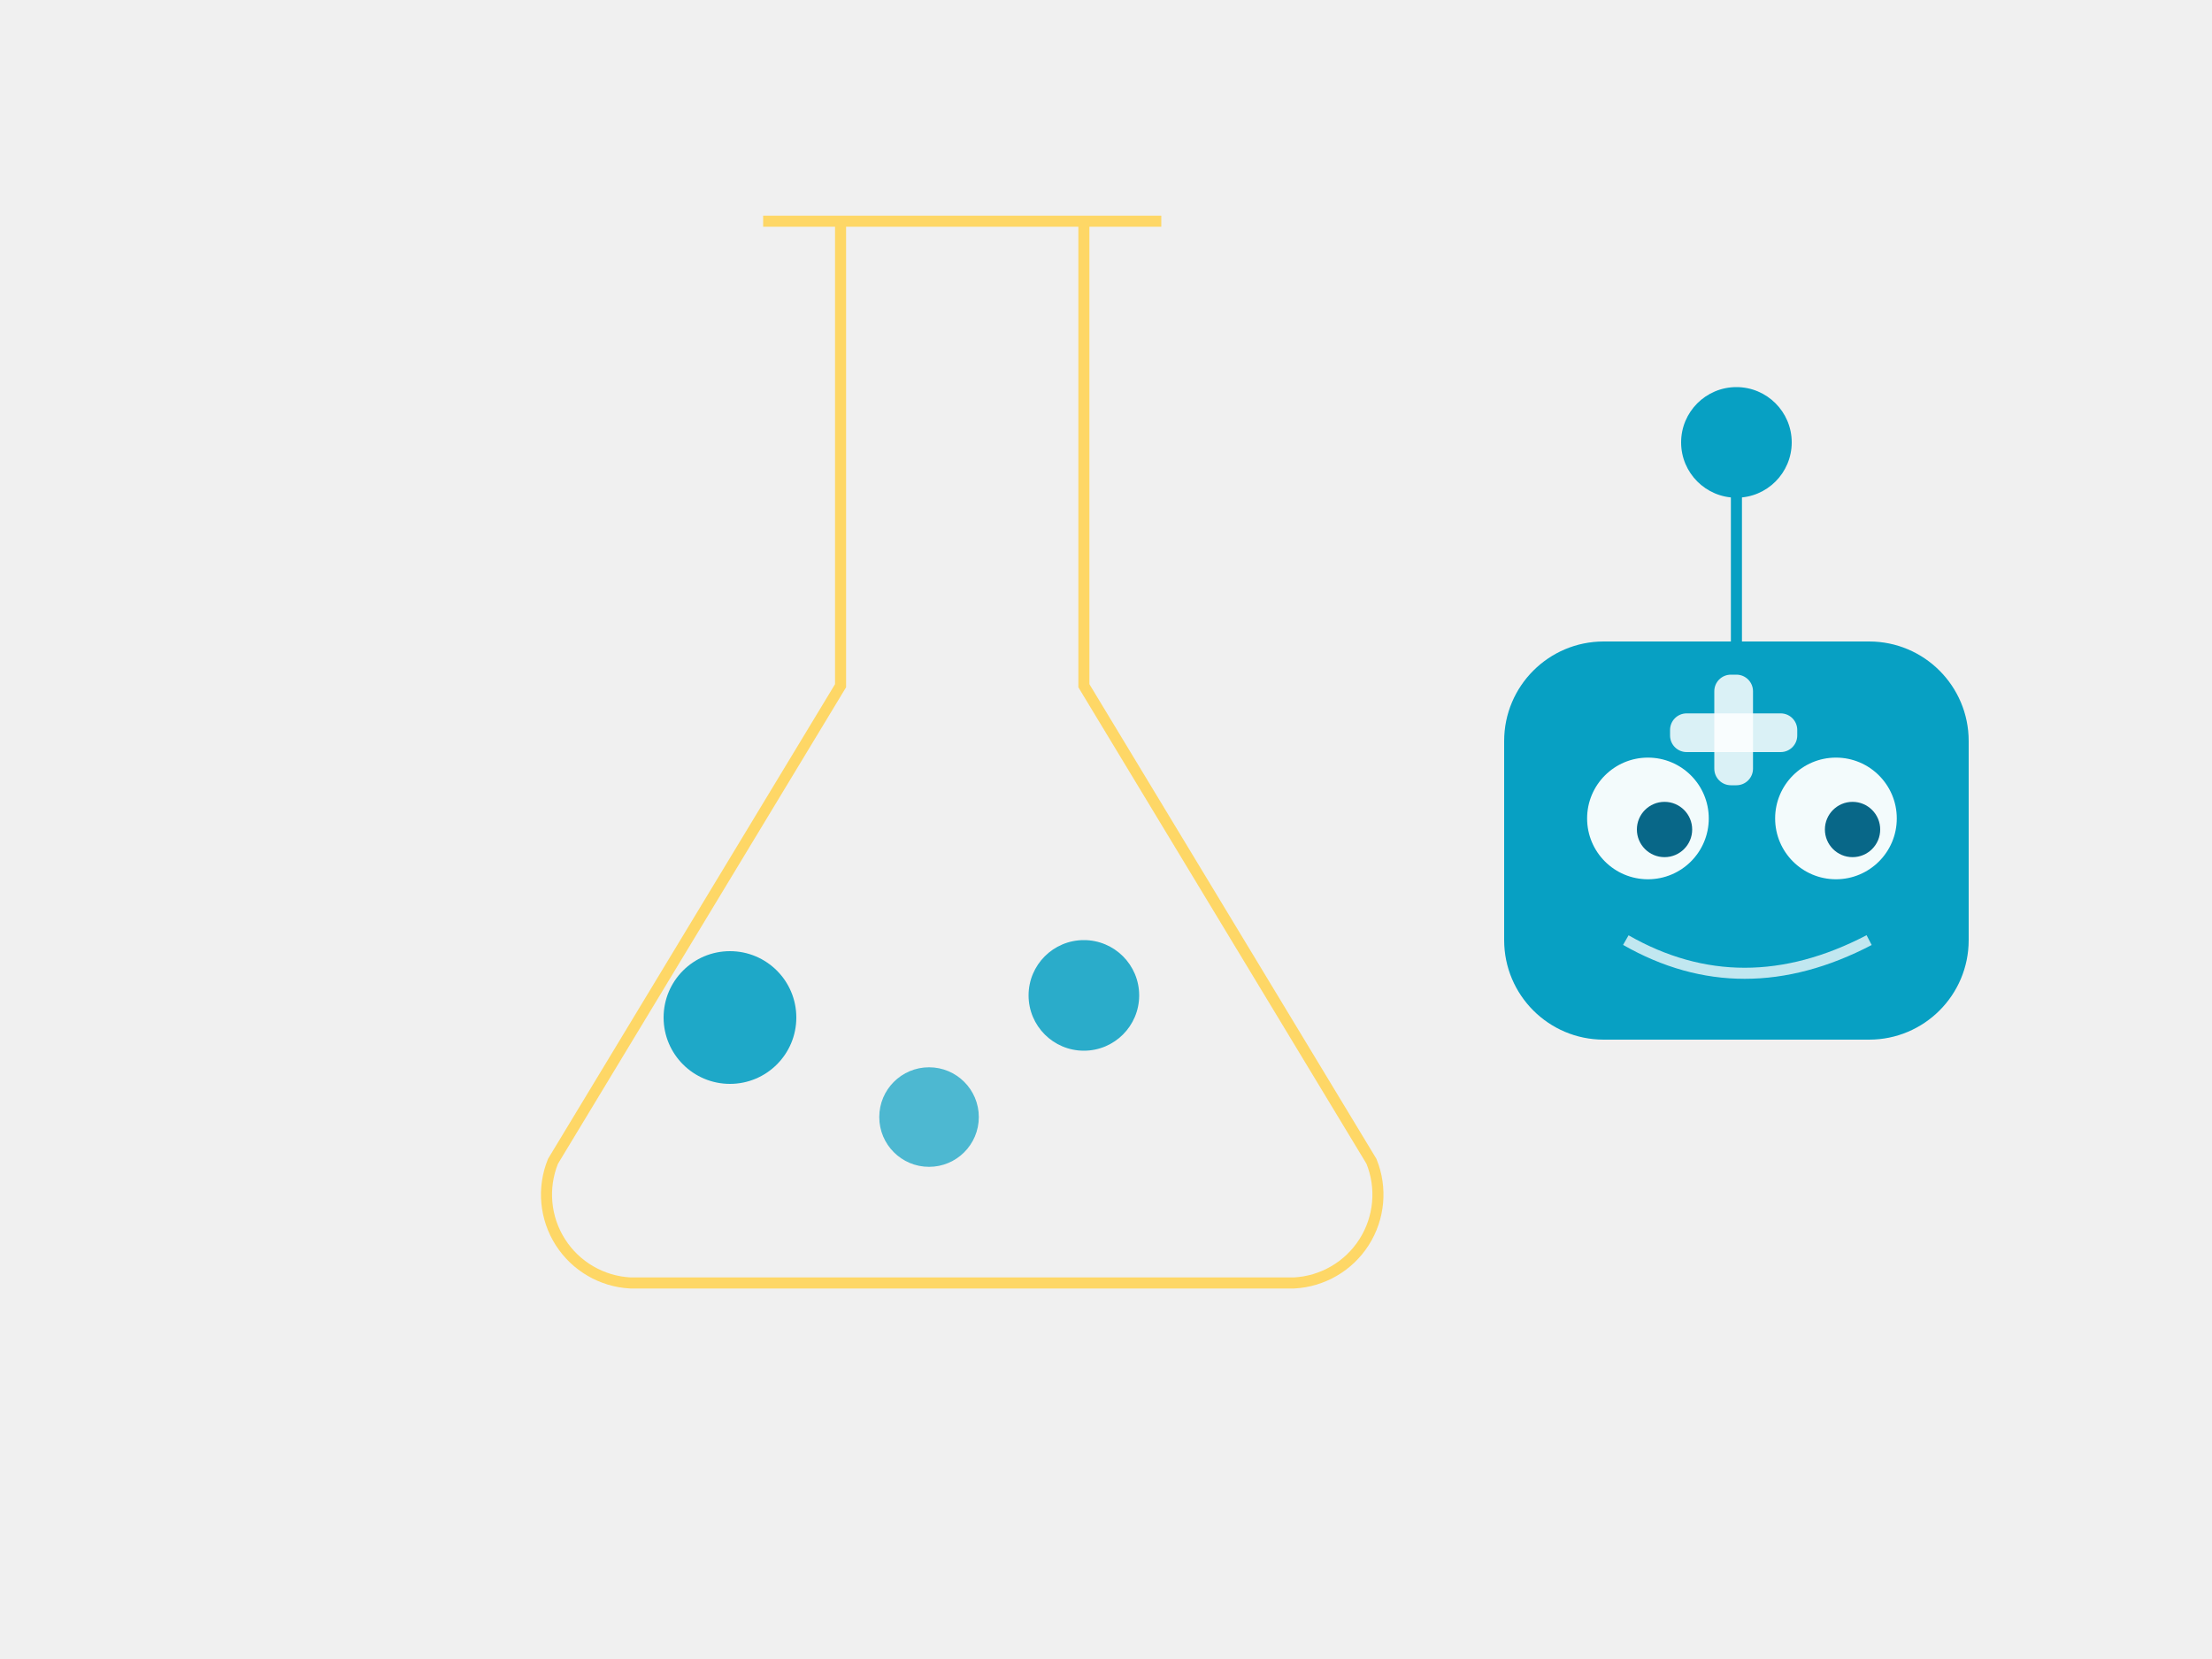
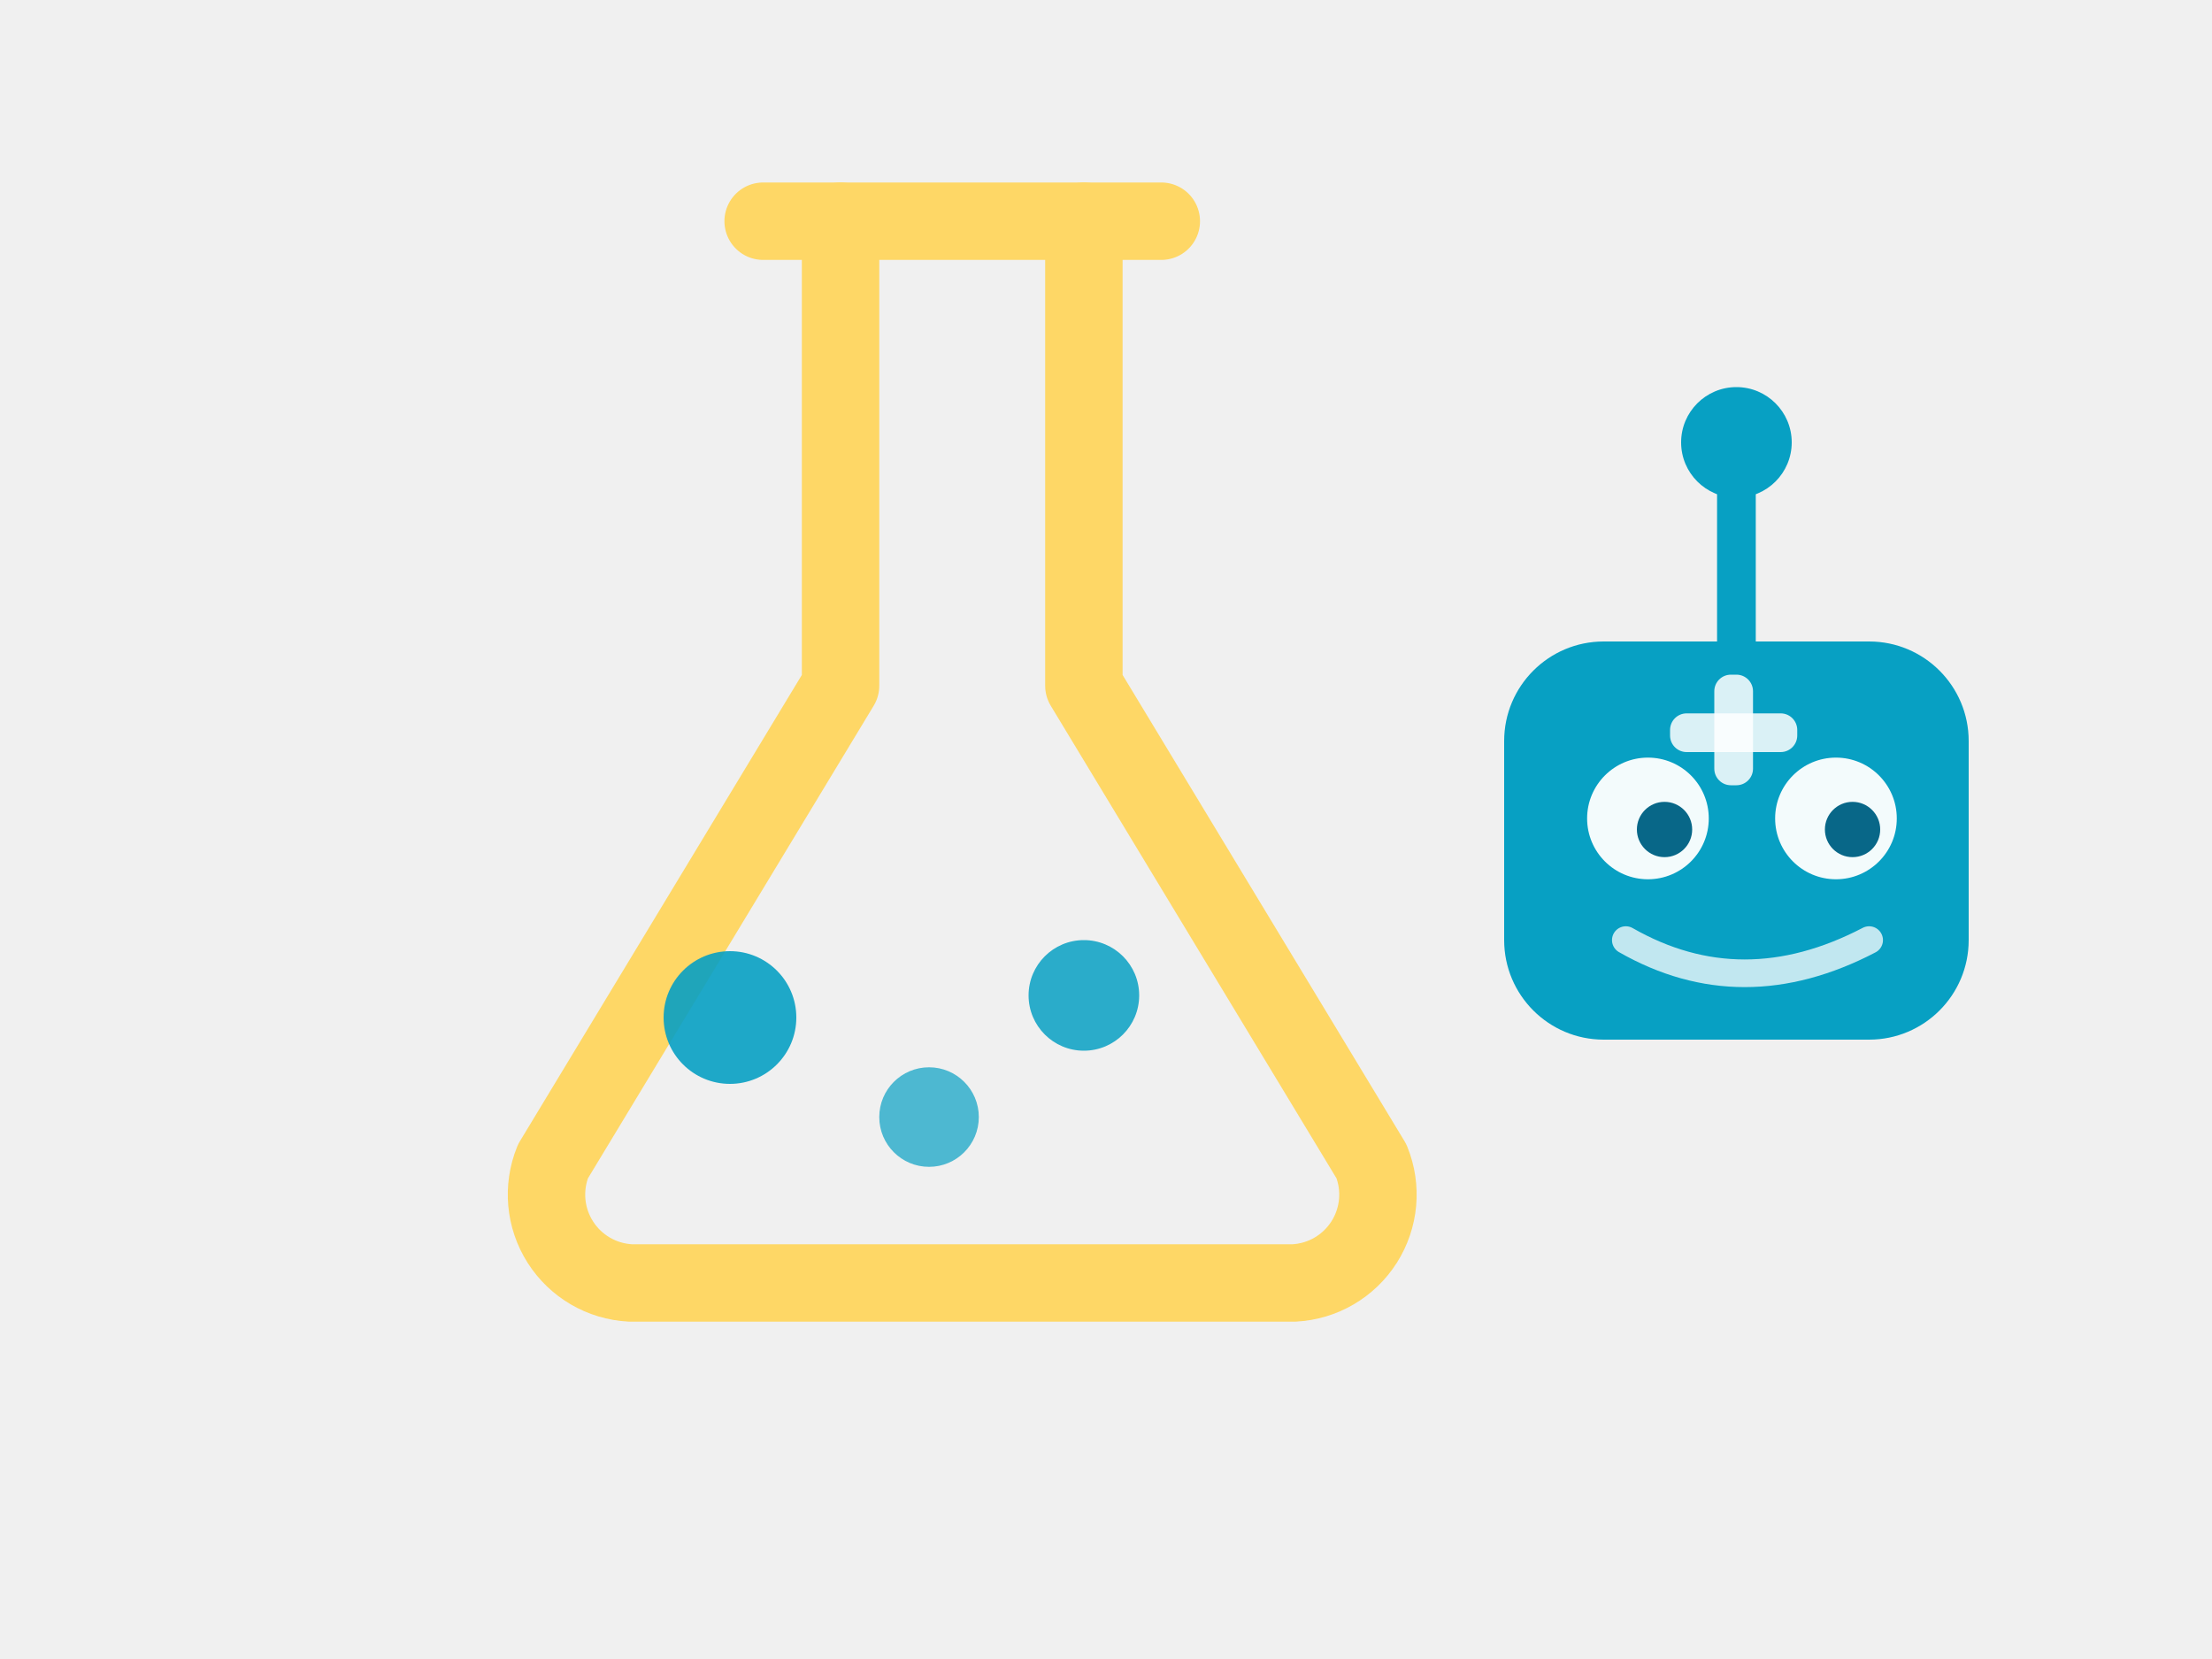
<svg xmlns="http://www.w3.org/2000/svg" viewBox="0 0 200 150" width="200" height="150" fill="none">
-   <path d="M76 20v42L50 105a8 8 0 007 11h60a8 8 0 007-11L98 62V20" stroke="#FED766" strokeWidth="7" strokeLinecap="round" strokeLinejoin="round" />
-   <path d="M69 20h36" stroke="#FED766" strokeWidth="7" strokeLinecap="round" />
+   <path d="M76 20v42L50 105a8 8 0 007 11h60a8 8 0 007-11L98 62V20" stroke="#FED766" stroke-width="7" stroke-linecap="round" stroke-linejoin="round" />
+   <path d="M69 20h36" stroke="#FED766" stroke-width="7" stroke-linecap="round" />
  <circle cx="66" cy="92" r="6" fill="#07A0C3" opacity="0.9" />
  <circle cx="84" cy="101" r="4.5" fill="#07A0C3" opacity="0.7" />
  <circle cx="98" cy="90" r="5" fill="#07A0C3" opacity="0.85" />
-   <line x1="157" y1="58" x2="157" y2="44" stroke="#07A0C3" strokeWidth="3.5" strokeLinecap="round" />
+   <line x1="157" y1="58" x2="157" y2="44" stroke="#07A0C3" stroke-width="3.5" stroke-linecap="round" />
  <circle cx="157" cy="40" r="5" fill="#07A0C3" />
  <rect x="136" y="58" width="42" height="36" rx="9" fill="#07A0C3" />
  <circle cx="149" cy="74" r="5.5" fill="white" opacity="0.95" />
  <circle cx="166" cy="74" r="5.5" fill="white" opacity="0.95" />
  <circle cx="150.5" cy="75" r="2.5" fill="#086788" />
  <circle cx="167.5" cy="75" r="2.5" fill="#086788" />
-   <path d="M147 85 Q157.5 91 169 85" stroke="white" strokeWidth="2.5" strokeLinecap="round" fill="none" opacity="0.75" />
+   <path d="M147 85 Q157.5 91 169 85" stroke="white" stroke-width="2.5" stroke-linecap="round" fill="none" opacity="0.75" />
  <rect x="155" y="61" width="3.5" height="10" rx="1.5" fill="white" opacity="0.85" />
  <rect x="151" y="64.5" width="11.5" height="3.5" rx="1.5" fill="white" opacity="0.85" />
</svg>
